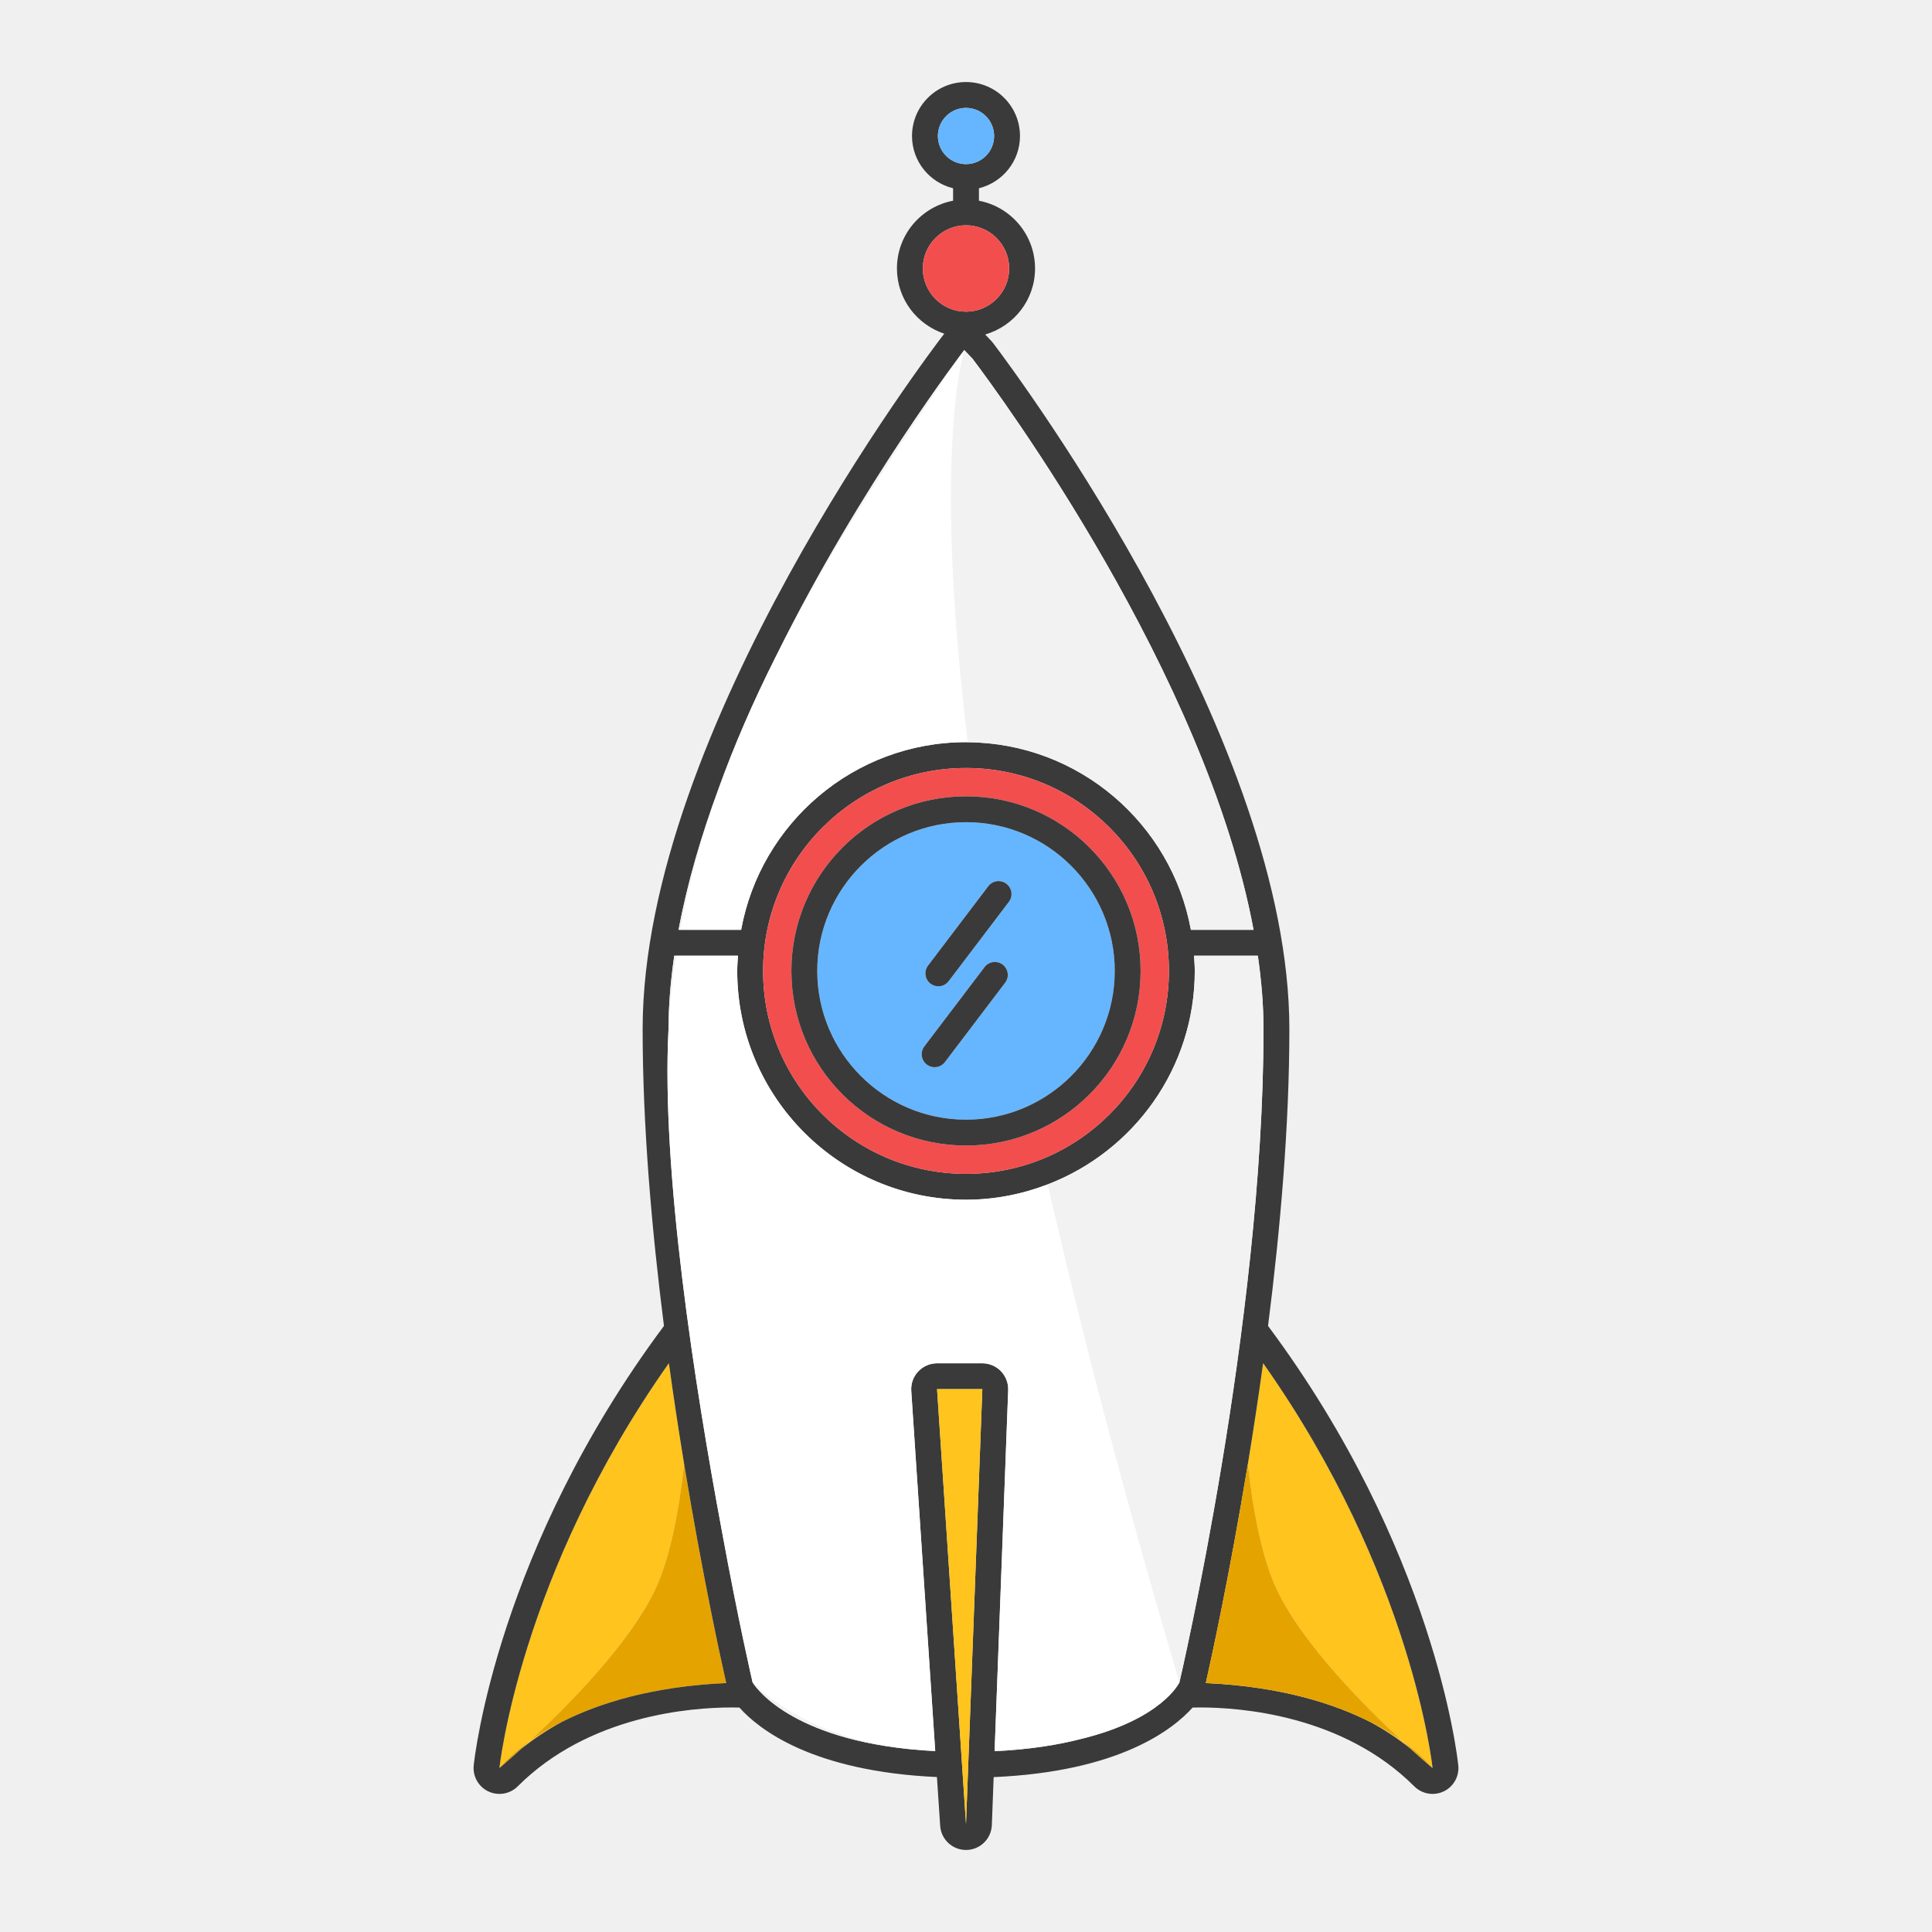
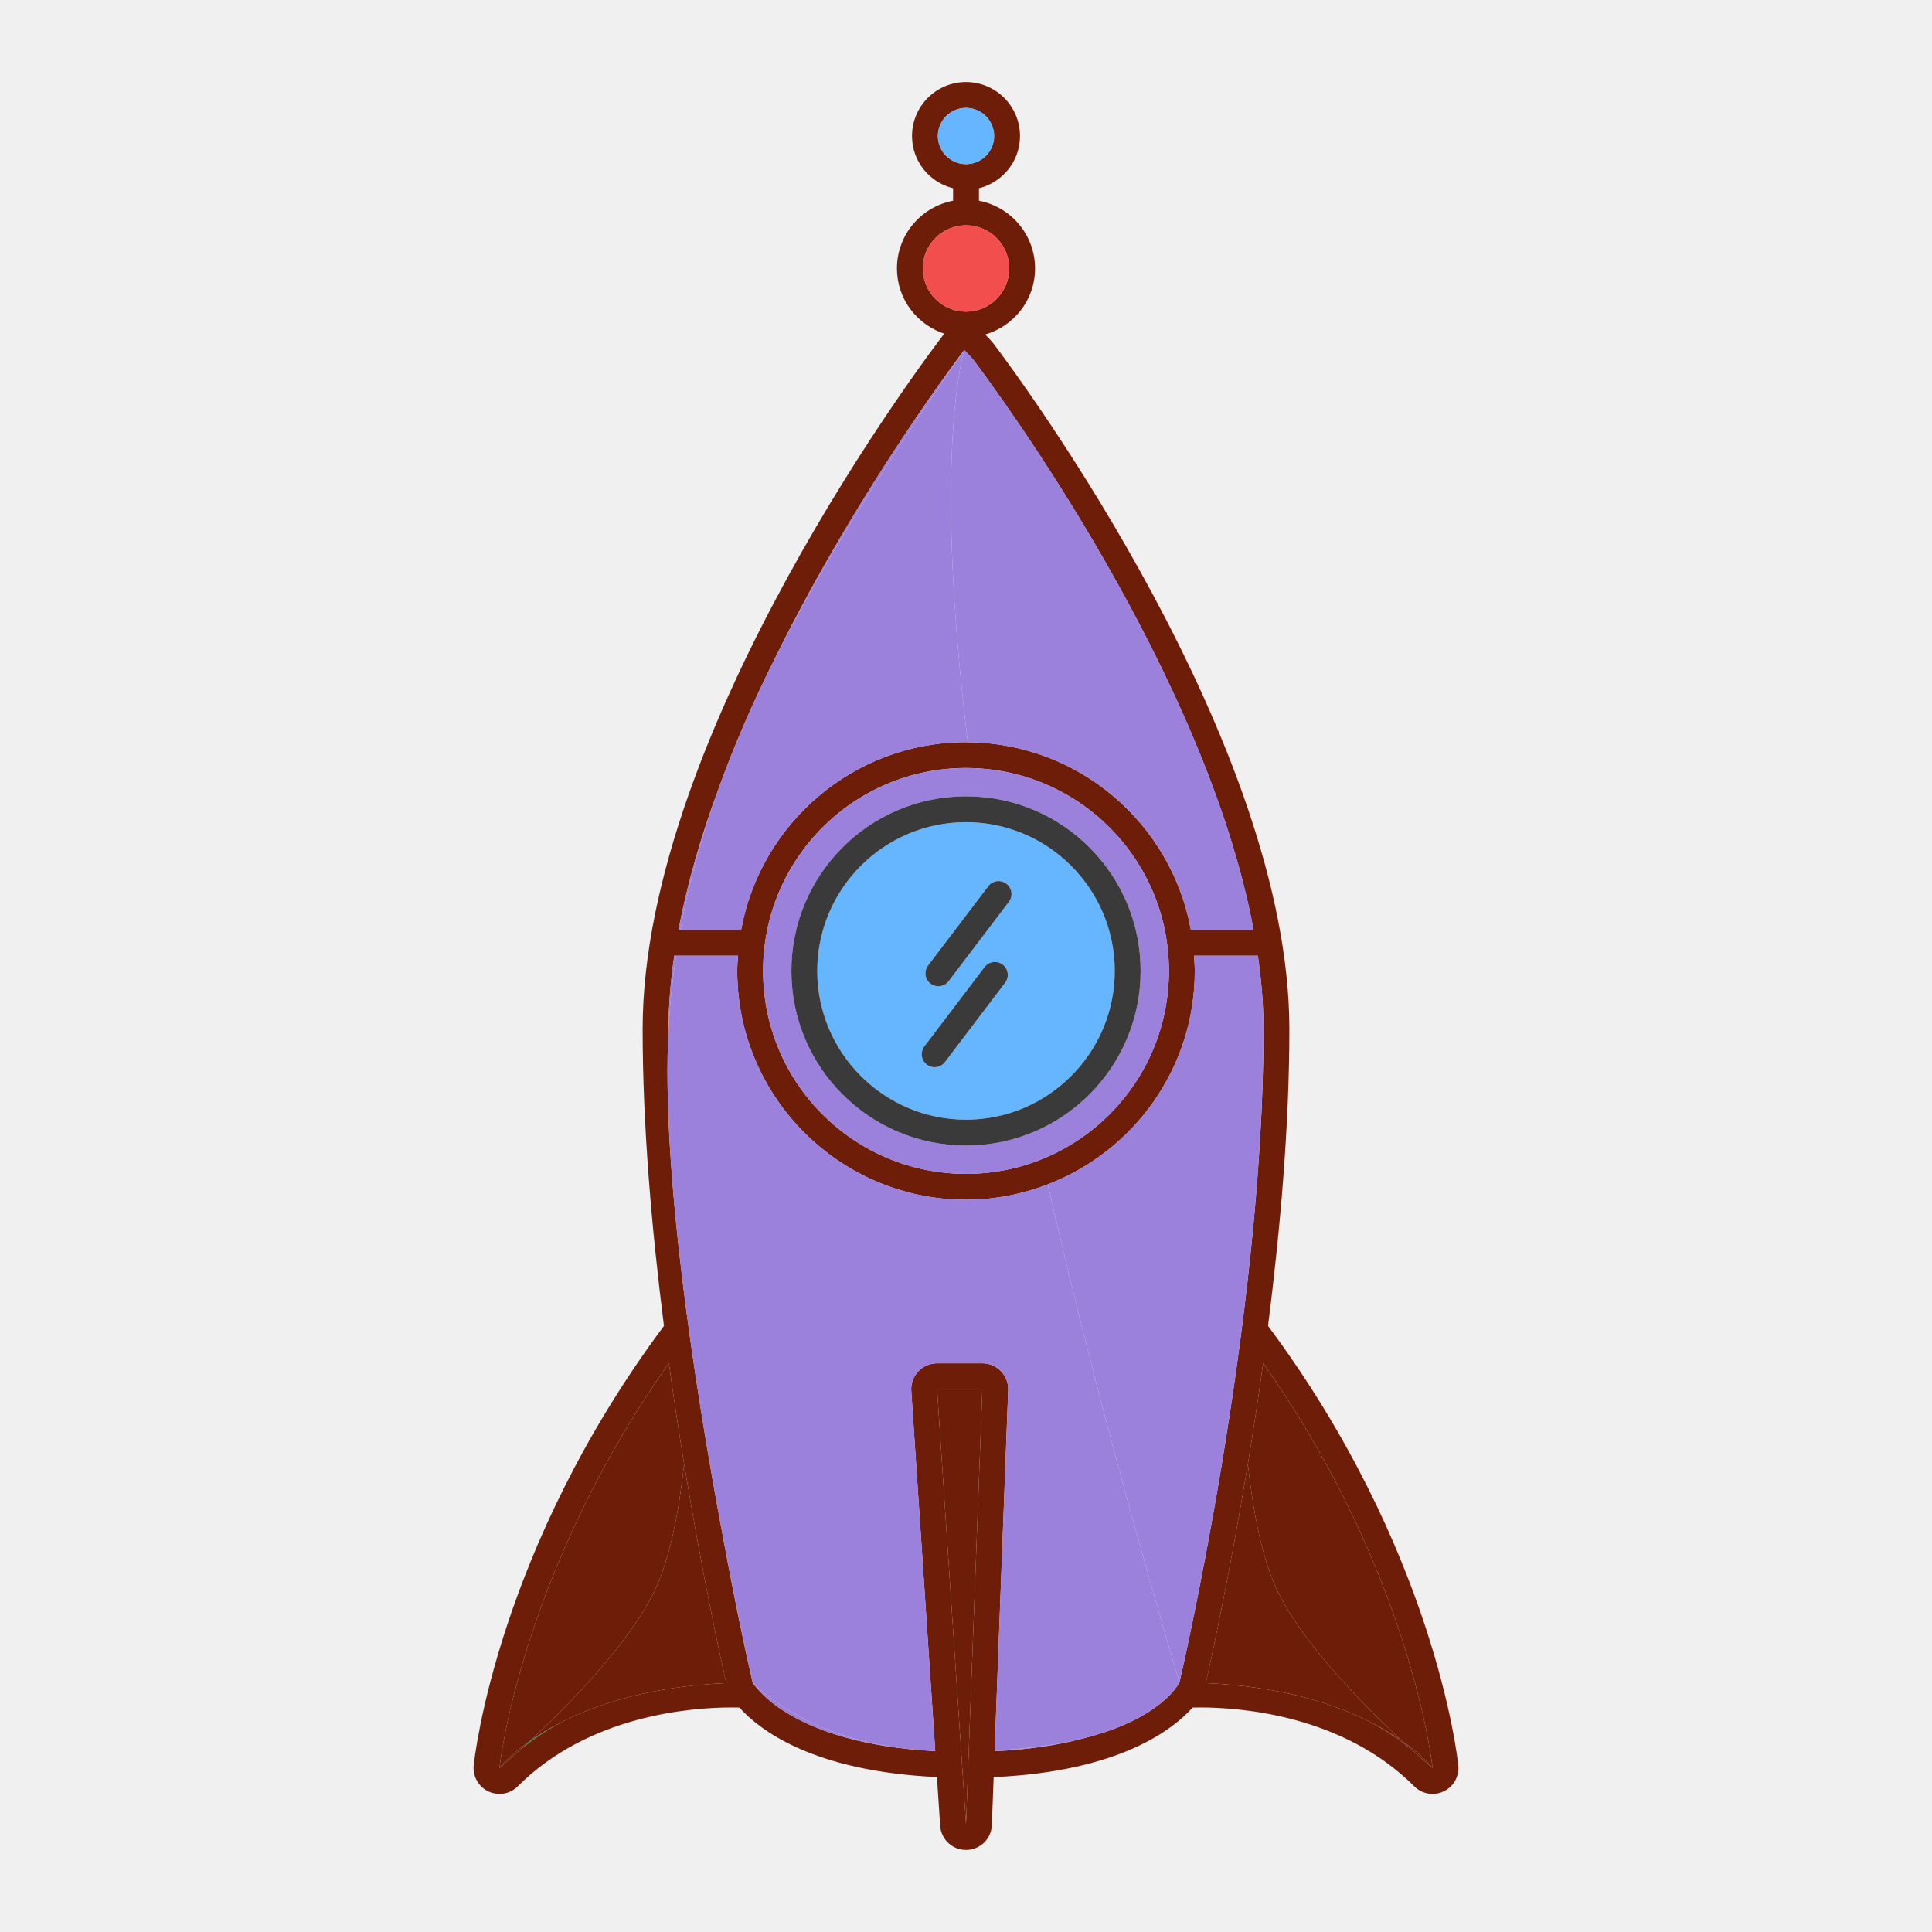
<svg xmlns="http://www.w3.org/2000/svg" version="1.1" id="Raketa" x="0px" y="0px" width="400" height="400" viewBox="0 0 400 400" enable-background="new 0 0 76.141 136.682" xml:space="preserve">
  <defs id="defs67" />
  <g id="g62" transform="matrix(2.677966,0,0,2.677966,98.04983,16.98511)">
-     <path d="m 3.699,128.853 c 1.01,-0.802 2.059,-1.494 3.128,-2.07 -0.975,0.495 -1.805,0.995 -2.463,1.461 -0.237,0.218 -0.456,0.42 -0.665,0.609 z" id="path2" style="fill:#ffc41d" />
-     <path d="m 4.364,128.244 c 2.875,-2.666 7.592,-7.41 9.611,-11.561 1.216,-2.5 1.91,-6.254 2.305,-9.834 -0.403,-2.452 -0.805,-5.072 -1.181,-7.801 C 3.545,115.417 2,130.349 2,130.349 c 0,0 0.708,-0.936 2.364,-2.105 z" id="path4" style="fill:#ffc41d" />
-     <path d="m 4.364,128.244 c 0.659,-0.466 1.488,-0.966 2.463,-1.461 2.775,-1.407 6.892,-2.741 12.705,-3.003 -0.371,-1.638 -1.82,-8.214 -3.253,-16.931 -0.395,3.58 -1.088,7.334 -2.305,9.834 -2.018,4.15 -6.736,8.895 -9.61,11.561 z" id="path6" style="fill:#e5a300" />
-     <path d="m 2,130.349 c 0,0 0.675,-0.566 1.699,-1.496 0.209,-0.189 0.428,-0.391 0.665,-0.609 C 2.708,129.413 2,130.349 2,130.349 Z" id="path8" style="fill:#e5a300" />
-     <path d="m 71.777,128.244 c 1.655,1.169 2.363,2.105 2.363,2.105 0,0 -1.545,-14.932 -13.099,-31.301 -0.376,2.729 -0.777,5.349 -1.181,7.801 0.395,3.58 1.088,7.334 2.305,9.834 2.021,4.15 6.737,8.895 9.612,11.561 z" id="path10" style="fill:#ffc41d" />
-     <path d="m 69.313,126.783 c 1.069,0.576 2.118,1.269 3.128,2.07 -0.209,-0.189 -0.428,-0.391 -0.664,-0.609 -0.659,-0.466 -1.488,-0.966 -2.464,-1.461 z" id="path12" style="fill:#ffc41d" />
-     <path d="M 61.422,96.167 C 62.366,88.731 63.07,80.696 63.07,73.226 63.07,51.142 42.515,23.291 40.172,20.188 40.126,20.127 40.076,20.069 40.024,20.014 l -0.471,-0.495 c 2.222,-0.646 3.855,-2.673 3.855,-5.105 0,-2.604 -1.868,-4.768 -4.337,-5.237 V 8.211 C 40.889,7.761 42.242,6.131 42.244,4.172 42.242,1.867 40.375,0 38.069,0 c -2.306,0 -4.171,1.867 -4.173,4.173 0,1.96 1.354,3.591 3.175,4.04 v 0.963 c -2.471,0.469 -4.34,2.632 -4.34,5.237 0,2.361 1.541,4.338 3.664,5.045 -0.014,0.017 -0.031,0.029 -0.044,0.046 C 35.4,20.741 13.07,50.071 13.07,73.225 c 0,7.471 0.704,15.506 1.648,22.941 -12.85,17.252 -14.638,33.295 -14.708,33.978 -0.087,0.842 0.366,1.647 1.13,2.011 0.274,0.131 0.567,0.194 0.858,0.194 0.519,0 1.031,-0.202 1.415,-0.586 5.504,-5.504 13.405,-6.098 16.547,-6.098 0.22,0 0.418,0.003 0.592,0.008 1.509,1.689 5.635,4.93 15.271,5.372 l 0.251,3.77 c 0.07,1.052 0.944,1.867 1.996,1.867 0.01,0 0.02,0 0.029,0 1.063,-0.016 1.93,-0.861 1.969,-1.925 l 0.14,-3.707 c 9.713,-0.424 13.865,-3.682 15.38,-5.377 0.174,-0.005 0.371,-0.008 0.592,-0.008 3.142,0 11.043,0.594 16.547,6.098 0.384,0.384 0.896,0.586 1.415,0.586 0.29,0 0.584,-0.063 0.858,-0.194 0.764,-0.363 1.217,-1.169 1.13,-2.011 -0.07,-0.683 -1.859,-16.725 -14.708,-33.977 z m -25.589,4.889 h 3.5 l -1.263,33.626 z m 4.452,27.937 1.047,-27.861 c 0.02,-0.543 -0.182,-1.071 -0.559,-1.463 -0.377,-0.392 -0.896,-0.612 -1.44,-0.612 h -3.5 c -0.554,0 -1.082,0.229 -1.46,0.634 -0.378,0.404 -0.572,0.946 -0.535,1.499 l 1.852,27.832 0.001,0.019 c -0.564,-0.029 -1.101,-0.071 -1.624,-0.119 -0.164,-0.015 -0.327,-0.028 -0.487,-0.046 -9.644,-1.016 -12.009,-5.152 -12.009,-5.152 0,0 -1.095,-4.68 -2.386,-11.764 -2.082,-11.164 -4.687,-27.813 -4.114,-38.733 0,-1.853 0.165,-3.754 0.444,-5.68 h 0.14 4.789 c -0.026,0.391 -0.06,0.78 -0.06,1.177 0,9.753 7.935,17.688 17.688,17.688 2.229,0 4.355,-0.432 6.322,-1.188 6.636,-2.552 11.365,-8.976 11.365,-16.499 0,-0.397 -0.034,-0.787 -0.06,-1.178 h 4.935 c 0.277,1.924 0.438,3.825 0.438,5.681 0,22.74 -6.5,50.497 -6.5,50.497 0,0 -1.305,2.831 -7.576,4.368 -1.81,0.472 -4.021,0.828 -6.711,0.955 z M 16.279,106.849 c 1.433,8.717 2.882,15.293 3.253,16.931 -5.813,0.262 -9.93,1.596 -12.705,3.003 -1.069,0.576 -2.118,1.269 -3.128,2.07 -1.024,0.93 -1.699,1.496 -1.699,1.496 0,0 1.545,-14.932 13.099,-31.301 0.376,2.729 0.777,5.349 1.18,7.801 z M 38.071,11.075 c 1.843,0.004 3.334,1.496 3.338,3.338 -0.004,1.845 -1.495,3.337 -3.338,3.341 -1.845,-0.004 -3.336,-1.496 -3.34,-3.341 0.003,-1.843 1.495,-3.334 3.34,-3.338 z m 0.505,10.318 c 2.08,2.754 18.035,24.373 21.726,44.152 H 55.456 C 53.962,57.349 46.812,51.108 38.207,51.042 c -0.046,0 -0.091,-0.007 -0.137,-0.007 -8.667,0 -15.883,6.271 -17.386,14.51 h -4.7 -0.138 c 0.679,-3.626 1.765,-7.318 3.109,-10.953 1.198,-3.324 2.644,-6.648 4.334,-10.018 0.013,-0.027 0.026,-0.055 0.04,-0.083 0.031,-0.063 0.063,-0.125 0.095,-0.188 6.532,-13.191 14.512,-23.582 14.512,-23.582 z m 15.182,47.329 c 0,8.665 -7.023,15.688 -15.688,15.688 -8.665,0 -15.688,-7.022 -15.688,-15.688 0,-8.663 7.023,-15.688 15.688,-15.688 8.665,0 15.688,7.025 15.688,15.688 z M 21.083,66.544 Z m 38.778,40.305 c 0.403,-2.452 0.805,-5.072 1.181,-7.801 11.554,16.369 13.099,31.301 13.099,31.301 0,0 -0.675,-0.566 -1.699,-1.496 -1.01,-0.802 -2.059,-1.494 -3.128,-2.07 -2.775,-1.407 -6.892,-2.741 -12.705,-3.003 0.37,-1.638 1.819,-8.214 3.252,-16.931 z M 35.897,4.173 C 35.899,2.974 36.87,2.001 38.069,1.999 39.27,2.001 40.241,2.974 40.243,4.173 40.241,5.374 39.27,6.345 38.069,6.347 36.871,6.345 35.899,5.374 35.897,4.173 Z" id="path14" style="fill:#3a3a3a" />
-     <path d="m 71.777,128.244 c 0.236,0.219 0.455,0.42 0.664,0.609 1.024,0.93 1.699,1.496 1.699,1.496 0,0 -0.707,-0.936 -2.363,-2.105 z" id="path16" style="fill:#e5a300" />
-     <path d="m 71.777,128.244 c -2.875,-2.666 -7.592,-7.41 -9.611,-11.561 -1.217,-2.5 -1.91,-6.254 -2.305,-9.834 -1.434,8.717 -2.883,15.293 -3.253,16.931 5.813,0.262 9.93,1.596 12.705,3.003 0.976,0.495 1.805,0.995 2.464,1.461 z" id="path18" style="fill:#e5a300" />
-     <path d="m 23.29,44.575 c 0.014,-0.027 0.026,-0.055 0.04,-0.083 -0.014,0.028 -0.027,0.055 -0.04,0.083 z" id="path20" style="fill:#f2f2f2" />
-     <path d="m 37.937,20.722 c 0,0 -7.98,10.391 -14.512,23.582 3.764,-7.455 8.677,-15.143 14.512,-23.582 z" id="path22" style="fill:#f2f2f2" />
-     <path d="m 38.207,51.042 c 8.605,0.066 15.755,6.308 17.249,14.503 h 4.846 C 56.612,45.766 40.656,24.147 38.576,21.393 l -0.64,-0.671 c 10e-4,0 -2.49,7.678 0.271,30.32 z" id="path24" style="fill:#f2f2f2" />
-     <path d="m 15.847,65.545 h 0.138 c 0.668,-3.692 1.664,-7.325 2.971,-10.953 -1.345,3.635 -2.431,7.326 -3.109,10.953 z" id="path26" style="fill:#f2f2f2" />
-     <path d="m 34.066,128.92 c 0.523,0.048 1.06,0.09 1.624,0.119 l -10e-4,-0.019 c -0.064,-0.002 -0.125,-0.003 -0.189,-0.005 -0.494,-0.016 -0.967,-0.054 -1.434,-0.095 z" id="path28" style="fill:#f2f2f2" />
-     <path d="m 40.285,128.993 -0.002,0.053 c 2.689,-0.127 4.901,-0.483 6.711,-0.955 -1.798,0.44 -4.008,0.772 -6.709,0.902 z" id="path30" style="fill:#f2f2f2" />
-     <path d="m 15.514,67.545 c -0.279,1.926 -0.444,3.828 -0.444,5.68 0.101,-1.919 0.308,-3.807 0.583,-5.68 z" id="path32" style="fill:#f2f2f2" />
-     <path d="m 21.57,123.722 c 0,0 2.365,4.137 12.009,5.152 -8.169,-0.873 -12.009,-5.152 -12.009,-5.152 z" id="path34" style="fill:#f2f2f2" />
-     <path d="m 19.185,111.958 c 1.291,7.084 2.386,11.764 2.386,11.764 0,0 -1.093,-4.825 -2.386,-11.764 z" id="path36" style="fill:#f2f2f2" />
-     <path d="m 54.57,123.722 c 0,0 6.5,-27.757 6.5,-50.497 0,-1.855 -0.16,-3.757 -0.438,-5.681 h -4.935 c 0.025,0.391 0.06,0.78 0.06,1.178 0,7.523 -4.729,13.947 -11.365,16.499 2.516,11.044 5.829,23.799 10.178,38.501 z" id="path38" style="fill:#f2f2f2" />
+     <path d="m 3.699,128.853 c 1.01,-0.802 2.059,-1.494 3.128,-2.07 -0.975,0.495 -1.805,0.995 -2.463,1.461 -0.237,0.218 -0.456,0.42 -0.665,0.609 z" id="path2" style="fill:#108E53" />
+     <path d="m 4.364,128.244 c 2.875,-2.666 7.592,-7.41 9.611,-11.561 1.216,-2.5 1.91,-6.254 2.305,-9.834 -0.403,-2.452 -0.805,-5.072 -1.181,-7.801 C 3.545,115.417 2,130.349 2,130.349 c 0,0 0.708,-0.936 2.364,-2.105 z" id="path4" style="fill:#6E1D09" />
+     <path d="m 4.364,128.244 c 0.659,-0.466 1.488,-0.966 2.463,-1.461 2.775,-1.407 6.892,-2.741 12.705,-3.003 -0.371,-1.638 -1.82,-8.214 -3.253,-16.931 -0.395,3.58 -1.088,7.334 -2.305,9.834 -2.018,4.15 -6.736,8.895 -9.61,11.561 z" id="path6" style="fill:#6E1D09" />
+     <path d="m 2,130.349 c 0,0 0.675,-0.566 1.699,-1.496 0.209,-0.189 0.428,-0.391 0.665,-0.609 C 2.708,129.413 2,130.349 2,130.349 Z" id="path8" style="fill:#6E1D09" />
+     <path d="m 71.777,128.244 c 1.655,1.169 2.363,2.105 2.363,2.105 0,0 -1.545,-14.932 -13.099,-31.301 -0.376,2.729 -0.777,5.349 -1.181,7.801 0.395,3.58 1.088,7.334 2.305,9.834 2.021,4.15 6.737,8.895 9.612,11.561 z" id="path10" style="fill:#6E1D09" />
+     <path d="m 69.313,126.783 c 1.069,0.576 2.118,1.269 3.128,2.07 -0.209,-0.189 -0.428,-0.391 -0.664,-0.609 -0.659,-0.466 -1.488,-0.966 -2.464,-1.461 z" id="path12" style="fill:#6E1D09" />
+     <path d="M 61.422,96.167 C 62.366,88.731 63.07,80.696 63.07,73.226 63.07,51.142 42.515,23.291 40.172,20.188 40.126,20.127 40.076,20.069 40.024,20.014 l -0.471,-0.495 c 2.222,-0.646 3.855,-2.673 3.855,-5.105 0,-2.604 -1.868,-4.768 -4.337,-5.237 V 8.211 C 40.889,7.761 42.242,6.131 42.244,4.172 42.242,1.867 40.375,0 38.069,0 c -2.306,0 -4.171,1.867 -4.173,4.173 0,1.96 1.354,3.591 3.175,4.04 v 0.963 c -2.471,0.469 -4.34,2.632 -4.34,5.237 0,2.361 1.541,4.338 3.664,5.045 -0.014,0.017 -0.031,0.029 -0.044,0.046 C 35.4,20.741 13.07,50.071 13.07,73.225 c 0,7.471 0.704,15.506 1.648,22.941 -12.85,17.252 -14.638,33.295 -14.708,33.978 -0.087,0.842 0.366,1.647 1.13,2.011 0.274,0.131 0.567,0.194 0.858,0.194 0.519,0 1.031,-0.202 1.415,-0.586 5.504,-5.504 13.405,-6.098 16.547,-6.098 0.22,0 0.418,0.003 0.592,0.008 1.509,1.689 5.635,4.93 15.271,5.372 l 0.251,3.77 c 0.07,1.052 0.944,1.867 1.996,1.867 0.01,0 0.02,0 0.029,0 1.063,-0.016 1.93,-0.861 1.969,-1.925 l 0.14,-3.707 c 9.713,-0.424 13.865,-3.682 15.38,-5.377 0.174,-0.005 0.371,-0.008 0.592,-0.008 3.142,0 11.043,0.594 16.547,6.098 0.384,0.384 0.896,0.586 1.415,0.586 0.29,0 0.584,-0.063 0.858,-0.194 0.764,-0.363 1.217,-1.169 1.13,-2.011 -0.07,-0.683 -1.859,-16.725 -14.708,-33.977 z m -25.589,4.889 h 3.5 l -1.263,33.626 z m 4.452,27.937 1.047,-27.861 c 0.02,-0.543 -0.182,-1.071 -0.559,-1.463 -0.377,-0.392 -0.896,-0.612 -1.44,-0.612 h -3.5 c -0.554,0 -1.082,0.229 -1.46,0.634 -0.378,0.404 -0.572,0.946 -0.535,1.499 l 1.852,27.832 0.001,0.019 c -0.564,-0.029 -1.101,-0.071 -1.624,-0.119 -0.164,-0.015 -0.327,-0.028 -0.487,-0.046 -9.644,-1.016 -12.009,-5.152 -12.009,-5.152 0,0 -1.095,-4.68 -2.386,-11.764 -2.082,-11.164 -4.687,-27.813 -4.114,-38.733 0,-1.853 0.165,-3.754 0.444,-5.68 h 0.14 4.789 c -0.026,0.391 -0.06,0.78 -0.06,1.177 0,9.753 7.935,17.688 17.688,17.688 2.229,0 4.355,-0.432 6.322,-1.188 6.636,-2.552 11.365,-8.976 11.365,-16.499 0,-0.397 -0.034,-0.787 -0.06,-1.178 h 4.935 c 0.277,1.924 0.438,3.825 0.438,5.681 0,22.74 -6.5,50.497 -6.5,50.497 0,0 -1.305,2.831 -7.576,4.368 -1.81,0.472 -4.021,0.828 -6.711,0.955 z M 16.279,106.849 c 1.433,8.717 2.882,15.293 3.253,16.931 -5.813,0.262 -9.93,1.596 -12.705,3.003 -1.069,0.576 -2.118,1.269 -3.128,2.07 -1.024,0.93 -1.699,1.496 -1.699,1.496 0,0 1.545,-14.932 13.099,-31.301 0.376,2.729 0.777,5.349 1.18,7.801 z M 38.071,11.075 c 1.843,0.004 3.334,1.496 3.338,3.338 -0.004,1.845 -1.495,3.337 -3.338,3.341 -1.845,-0.004 -3.336,-1.496 -3.34,-3.341 0.003,-1.843 1.495,-3.334 3.34,-3.338 z m 0.505,10.318 c 2.08,2.754 18.035,24.373 21.726,44.152 H 55.456 C 53.962,57.349 46.812,51.108 38.207,51.042 c -0.046,0 -0.091,-0.007 -0.137,-0.007 -8.667,0 -15.883,6.271 -17.386,14.51 h -4.7 -0.138 c 0.679,-3.626 1.765,-7.318 3.109,-10.953 1.198,-3.324 2.644,-6.648 4.334,-10.018 0.013,-0.027 0.026,-0.055 0.04,-0.083 0.031,-0.063 0.063,-0.125 0.095,-0.188 6.532,-13.191 14.512,-23.582 14.512,-23.582 z m 15.182,47.329 c 0,8.665 -7.023,15.688 -15.688,15.688 -8.665,0 -15.688,-7.022 -15.688,-15.688 0,-8.663 7.023,-15.688 15.688,-15.688 8.665,0 15.688,7.025 15.688,15.688 z M 21.083,66.544 Z m 38.778,40.305 c 0.403,-2.452 0.805,-5.072 1.181,-7.801 11.554,16.369 13.099,31.301 13.099,31.301 0,0 -0.675,-0.566 -1.699,-1.496 -1.01,-0.802 -2.059,-1.494 -3.128,-2.07 -2.775,-1.407 -6.892,-2.741 -12.705,-3.003 0.37,-1.638 1.819,-8.214 3.252,-16.931 z M 35.897,4.173 C 35.899,2.974 36.87,2.001 38.069,1.999 39.27,2.001 40.241,2.974 40.243,4.173 40.241,5.374 39.27,6.345 38.069,6.347 36.871,6.345 35.899,5.374 35.897,4.173 Z" id="path14" style="fill:#6E1D09" />
+     <path d="m 71.777,128.244 c 0.236,0.219 0.455,0.42 0.664,0.609 1.024,0.93 1.699,1.496 1.699,1.496 0,0 -0.707,-0.936 -2.363,-2.105 z" id="path16" style="fill:#6E1D09" />
+     <path d="m 71.777,128.244 c -2.875,-2.666 -7.592,-7.41 -9.611,-11.561 -1.217,-2.5 -1.91,-6.254 -2.305,-9.834 -1.434,8.717 -2.883,15.293 -3.253,16.931 5.813,0.262 9.93,1.596 12.705,3.003 0.976,0.495 1.805,0.995 2.464,1.461 z" id="path18" style="fill:#6E1D09" />
+     <path d="m 23.29,44.575 c 0.014,-0.027 0.026,-0.055 0.04,-0.083 -0.014,0.028 -0.027,0.055 -0.04,0.083 z" id="path20" style="fill:#9C81DC" />
+     <path d="m 37.937,20.722 c 0,0 -7.98,10.391 -14.512,23.582 3.764,-7.455 8.677,-15.143 14.512,-23.582 z" id="path22" style="fill:#9C81DC" />
+     <path d="m 38.207,51.042 c 8.605,0.066 15.755,6.308 17.249,14.503 h 4.846 C 56.612,45.766 40.656,24.147 38.576,21.393 l -0.64,-0.671 c 10e-4,0 -2.49,7.678 0.271,30.32 z" id="path24" style="fill:#9C81DC" />
+     <path d="m 15.847,65.545 h 0.138 c 0.668,-3.692 1.664,-7.325 2.971,-10.953 -1.345,3.635 -2.431,7.326 -3.109,10.953 z" id="path26" style="fill:#9C81DC" />
+     <path d="m 34.066,128.92 c 0.523,0.048 1.06,0.09 1.624,0.119 l -10e-4,-0.019 c -0.064,-0.002 -0.125,-0.003 -0.189,-0.005 -0.494,-0.016 -0.967,-0.054 -1.434,-0.095 z" id="path28" style="fill:#9C81DC" />
+     <path d="m 40.285,128.993 -0.002,0.053 c 2.689,-0.127 4.901,-0.483 6.711,-0.955 -1.798,0.44 -4.008,0.772 -6.709,0.902 z" id="path30" style="fill:#9C81DC" />
+     <path d="m 15.514,67.545 c -0.279,1.926 -0.444,3.828 -0.444,5.68 0.101,-1.919 0.308,-3.807 0.583,-5.68 z" id="path32" style="fill:#9C81DC" />
+     <path d="m 21.57,123.722 c 0,0 2.365,4.137 12.009,5.152 -8.169,-0.873 -12.009,-5.152 -12.009,-5.152 z" id="path34" style="fill:#9C81DC" />
+     <path d="m 19.185,111.958 c 1.291,7.084 2.386,11.764 2.386,11.764 0,0 -1.093,-4.825 -2.386,-11.764 z" id="path36" style="fill:#9C81DC" />
+     <path d="m 54.57,123.722 c 0,0 6.5,-27.757 6.5,-50.497 0,-1.855 -0.16,-3.757 -0.438,-5.681 h -4.935 c 0.025,0.391 0.06,0.78 0.06,1.178 0,7.523 -4.729,13.947 -11.365,16.499 2.516,11.044 5.829,23.799 10.178,38.501 z" id="path38" style="fill:#9C81DC" />
    <path d="m 34.73,14.413 c 0.004,1.845 1.495,3.337 3.34,3.341 1.843,-0.004 3.334,-1.496 3.338,-3.341 -0.004,-1.843 -1.495,-3.334 -3.338,-3.338 -1.844,0.004 -3.336,1.495 -3.34,3.338 z" id="path40" style="fill:#f24e4e" />
    <circle cx="38.069" cy="4.173" r="2.174" id="circle42" style="fill:#66b6ff" />
-     <path d="m 23.33,44.492 c -0.014,0.028 -0.026,0.055 -0.04,0.083 -1.69,3.37 -3.136,6.693 -4.334,10.018 -1.308,3.627 -2.303,7.26 -2.971,10.953 h 4.7 c 1.503,-8.24 8.719,-14.51 17.386,-14.51 0.046,0 0.09,0.006 0.137,0.007 C 35.447,28.401 37.937,20.724 37.937,20.724 32.102,29.162 27.19,36.85 23.425,44.306 c -0.032,0.061 -0.064,0.123 -0.095,0.186 z" id="path44" style="fill:#ffffff" />
-     <path d="M 54.57,123.722 C 50.22,109.02 46.908,96.265 44.392,85.221 c -1.967,0.757 -4.093,1.188 -6.322,1.188 -9.753,0 -17.688,-7.935 -17.688,-17.688 0,-0.397 0.034,-0.786 0.06,-1.177 h -4.789 c -0.276,1.874 -0.483,3.761 -0.583,5.68 -0.573,10.921 2.032,27.569 4.114,38.733 1.293,6.938 2.386,11.764 2.386,11.764 0,0 3.839,4.279 12.009,5.152 0.16,0.018 0.324,0.031 0.487,0.046 0.467,0.041 0.939,0.078 1.434,0.096 0.065,0.002 0.125,0.003 0.189,0.005 l -1.852,-27.832 c -0.037,-0.553 0.157,-1.095 0.535,-1.499 0.378,-0.404 0.907,-0.634 1.46,-0.634 h 3.5 c 0.544,0 1.063,0.221 1.44,0.612 0.377,0.391 0.578,0.92 0.559,1.463 l -1.047,27.861 c 2.701,-0.13 4.911,-0.462 6.709,-0.902 6.273,-1.536 7.577,-4.367 7.577,-4.367 z" id="path46" style="fill:#ffffff" />
-     <path d="m 38.07,53.035 c -8.664,0 -15.688,7.024 -15.688,15.688 0,8.665 7.023,15.688 15.688,15.688 8.665,0 15.688,-7.022 15.688,-15.688 0,-8.664 -7.024,-15.688 -15.688,-15.688 z m 0,29.187 c -7.456,0 -13.5,-6.043 -13.5,-13.5 0,-7.455 6.044,-13.5 13.5,-13.5 7.456,0 13.5,6.045 13.5,13.5 0,7.457 -6.044,13.5 -13.5,13.5 z" id="path48" style="fill:#f24e4e" />
-     <polygon points="38.07,134.682 39.333,101.056 35.833,101.056 " id="polygon50" style="fill:#ffc41d" />
+     <path d="m 23.33,44.492 c -0.014,0.028 -0.026,0.055 -0.04,0.083 -1.69,3.37 -3.136,6.693 -4.334,10.018 -1.308,3.627 -2.303,7.26 -2.971,10.953 h 4.7 c 1.503,-8.24 8.719,-14.51 17.386,-14.51 0.046,0 0.09,0.006 0.137,0.007 C 35.447,28.401 37.937,20.724 37.937,20.724 32.102,29.162 27.19,36.85 23.425,44.306 c -0.032,0.061 -0.064,0.123 -0.095,0.186 z" id="path44" style="fill:#9C81DC" />
+     <path d="M 54.57,123.722 C 50.22,109.02 46.908,96.265 44.392,85.221 c -1.967,0.757 -4.093,1.188 -6.322,1.188 -9.753,0 -17.688,-7.935 -17.688,-17.688 0,-0.397 0.034,-0.786 0.06,-1.177 h -4.789 c -0.276,1.874 -0.483,3.761 -0.583,5.68 -0.573,10.921 2.032,27.569 4.114,38.733 1.293,6.938 2.386,11.764 2.386,11.764 0,0 3.839,4.279 12.009,5.152 0.16,0.018 0.324,0.031 0.487,0.046 0.467,0.041 0.939,0.078 1.434,0.096 0.065,0.002 0.125,0.003 0.189,0.005 l -1.852,-27.832 c -0.037,-0.553 0.157,-1.095 0.535,-1.499 0.378,-0.404 0.907,-0.634 1.46,-0.634 h 3.5 c 0.544,0 1.063,0.221 1.44,0.612 0.377,0.391 0.578,0.92 0.559,1.463 l -1.047,27.861 c 2.701,-0.13 4.911,-0.462 6.709,-0.902 6.273,-1.536 7.577,-4.367 7.577,-4.367 z" id="path46" style="fill:#9C81DC" />
+     <path d="m 38.07,53.035 c -8.664,0 -15.688,7.024 -15.688,15.688 0,8.665 7.023,15.688 15.688,15.688 8.665,0 15.688,-7.022 15.688,-15.688 0,-8.664 -7.024,-15.688 -15.688,-15.688 z m 0,29.187 c -7.456,0 -13.5,-6.043 -13.5,-13.5 0,-7.455 6.044,-13.5 13.5,-13.5 7.456,0 13.5,6.045 13.5,13.5 0,7.457 -6.044,13.5 -13.5,13.5 z" id="path48" style="fill:#9C81DC" />
+     <polygon points="38.07,134.682 39.333,101.056 35.833,101.056 " id="polygon50" style="fill:#6E1D09" />
    <path d="m 38.07,57.222 c -6.341,0 -11.5,5.159 -11.5,11.5 0,6.341 5.159,11.5 11.5,11.5 6.342,0 11.5,-5.159 11.5,-11.5 0,-6.341 -5.158,-11.5 -11.5,-11.5 z m -2.935,11.083 4.656,-6.133 c 0.333,-0.44 0.961,-0.527 1.4,-0.191 0.44,0.333 0.526,0.96 0.191,1.4 l -4.654,6.132 c -0.197,0.26 -0.496,0.396 -0.798,0.396 -0.211,0 -0.424,-0.067 -0.604,-0.205 -0.44,-0.332 -0.524,-0.959 -0.191,-1.399 z m 5.961,1.33 -4.654,6.134 c -0.196,0.259 -0.495,0.396 -0.796,0.396 -0.211,0 -0.424,-0.066 -0.605,-0.204 C 34.601,75.628 34.517,75 34.85,74.56 l 4.655,-6.132 c 0.335,-0.44 0.961,-0.526 1.401,-0.193 0.439,0.334 0.526,0.962 0.19,1.4 z" id="path52" style="fill:#66b6ff" />
    <path d="m 38.07,55.222 c -7.456,0 -13.5,6.045 -13.5,13.5 0,7.457 6.044,13.5 13.5,13.5 7.456,0 13.5,-6.043 13.5,-13.5 0,-7.455 -6.044,-13.5 -13.5,-13.5 z m 11.5,13.5 c 0,6.341 -5.158,11.5 -11.5,11.5 -6.341,0 -11.5,-5.159 -11.5,-11.5 0,-6.341 5.159,-11.5 11.5,-11.5 6.342,0 11.5,5.159 11.5,11.5 z" id="path54" style="fill:#3a3a3a" />
    <path d="m 35.931,69.91 c 0.302,0 0.601,-0.137 0.798,-0.396 l 4.654,-6.132 c 0.335,-0.44 0.249,-1.067 -0.191,-1.4 -0.439,-0.335 -1.067,-0.249 -1.4,0.191 l -4.656,6.133 c -0.333,0.44 -0.249,1.067 0.191,1.4 0.18,0.136 0.393,0.204 0.604,0.204 z" id="path56" style="fill:#3a3a3a" />
    <path d="m 40.905,68.234 c -0.44,-0.333 -1.066,-0.247 -1.401,0.193 l -4.655,6.132 C 34.516,75 34.6,75.627 35.041,75.96 c 0.181,0.138 0.394,0.204 0.605,0.204 0.302,0 0.6,-0.137 0.796,-0.396 l 4.654,-6.134 c 0.336,-0.437 0.249,-1.065 -0.191,-1.4 z" id="path58" style="fill:#3a3a3a" />
    <line x1="21.083" y1="66.544" x2="21.083" y2="66.544" id="line60" style="fill:none;stroke:#4d6df4;stroke-width:0;stroke-linecap:round;stroke-linejoin:round" />
  </g>
</svg>
